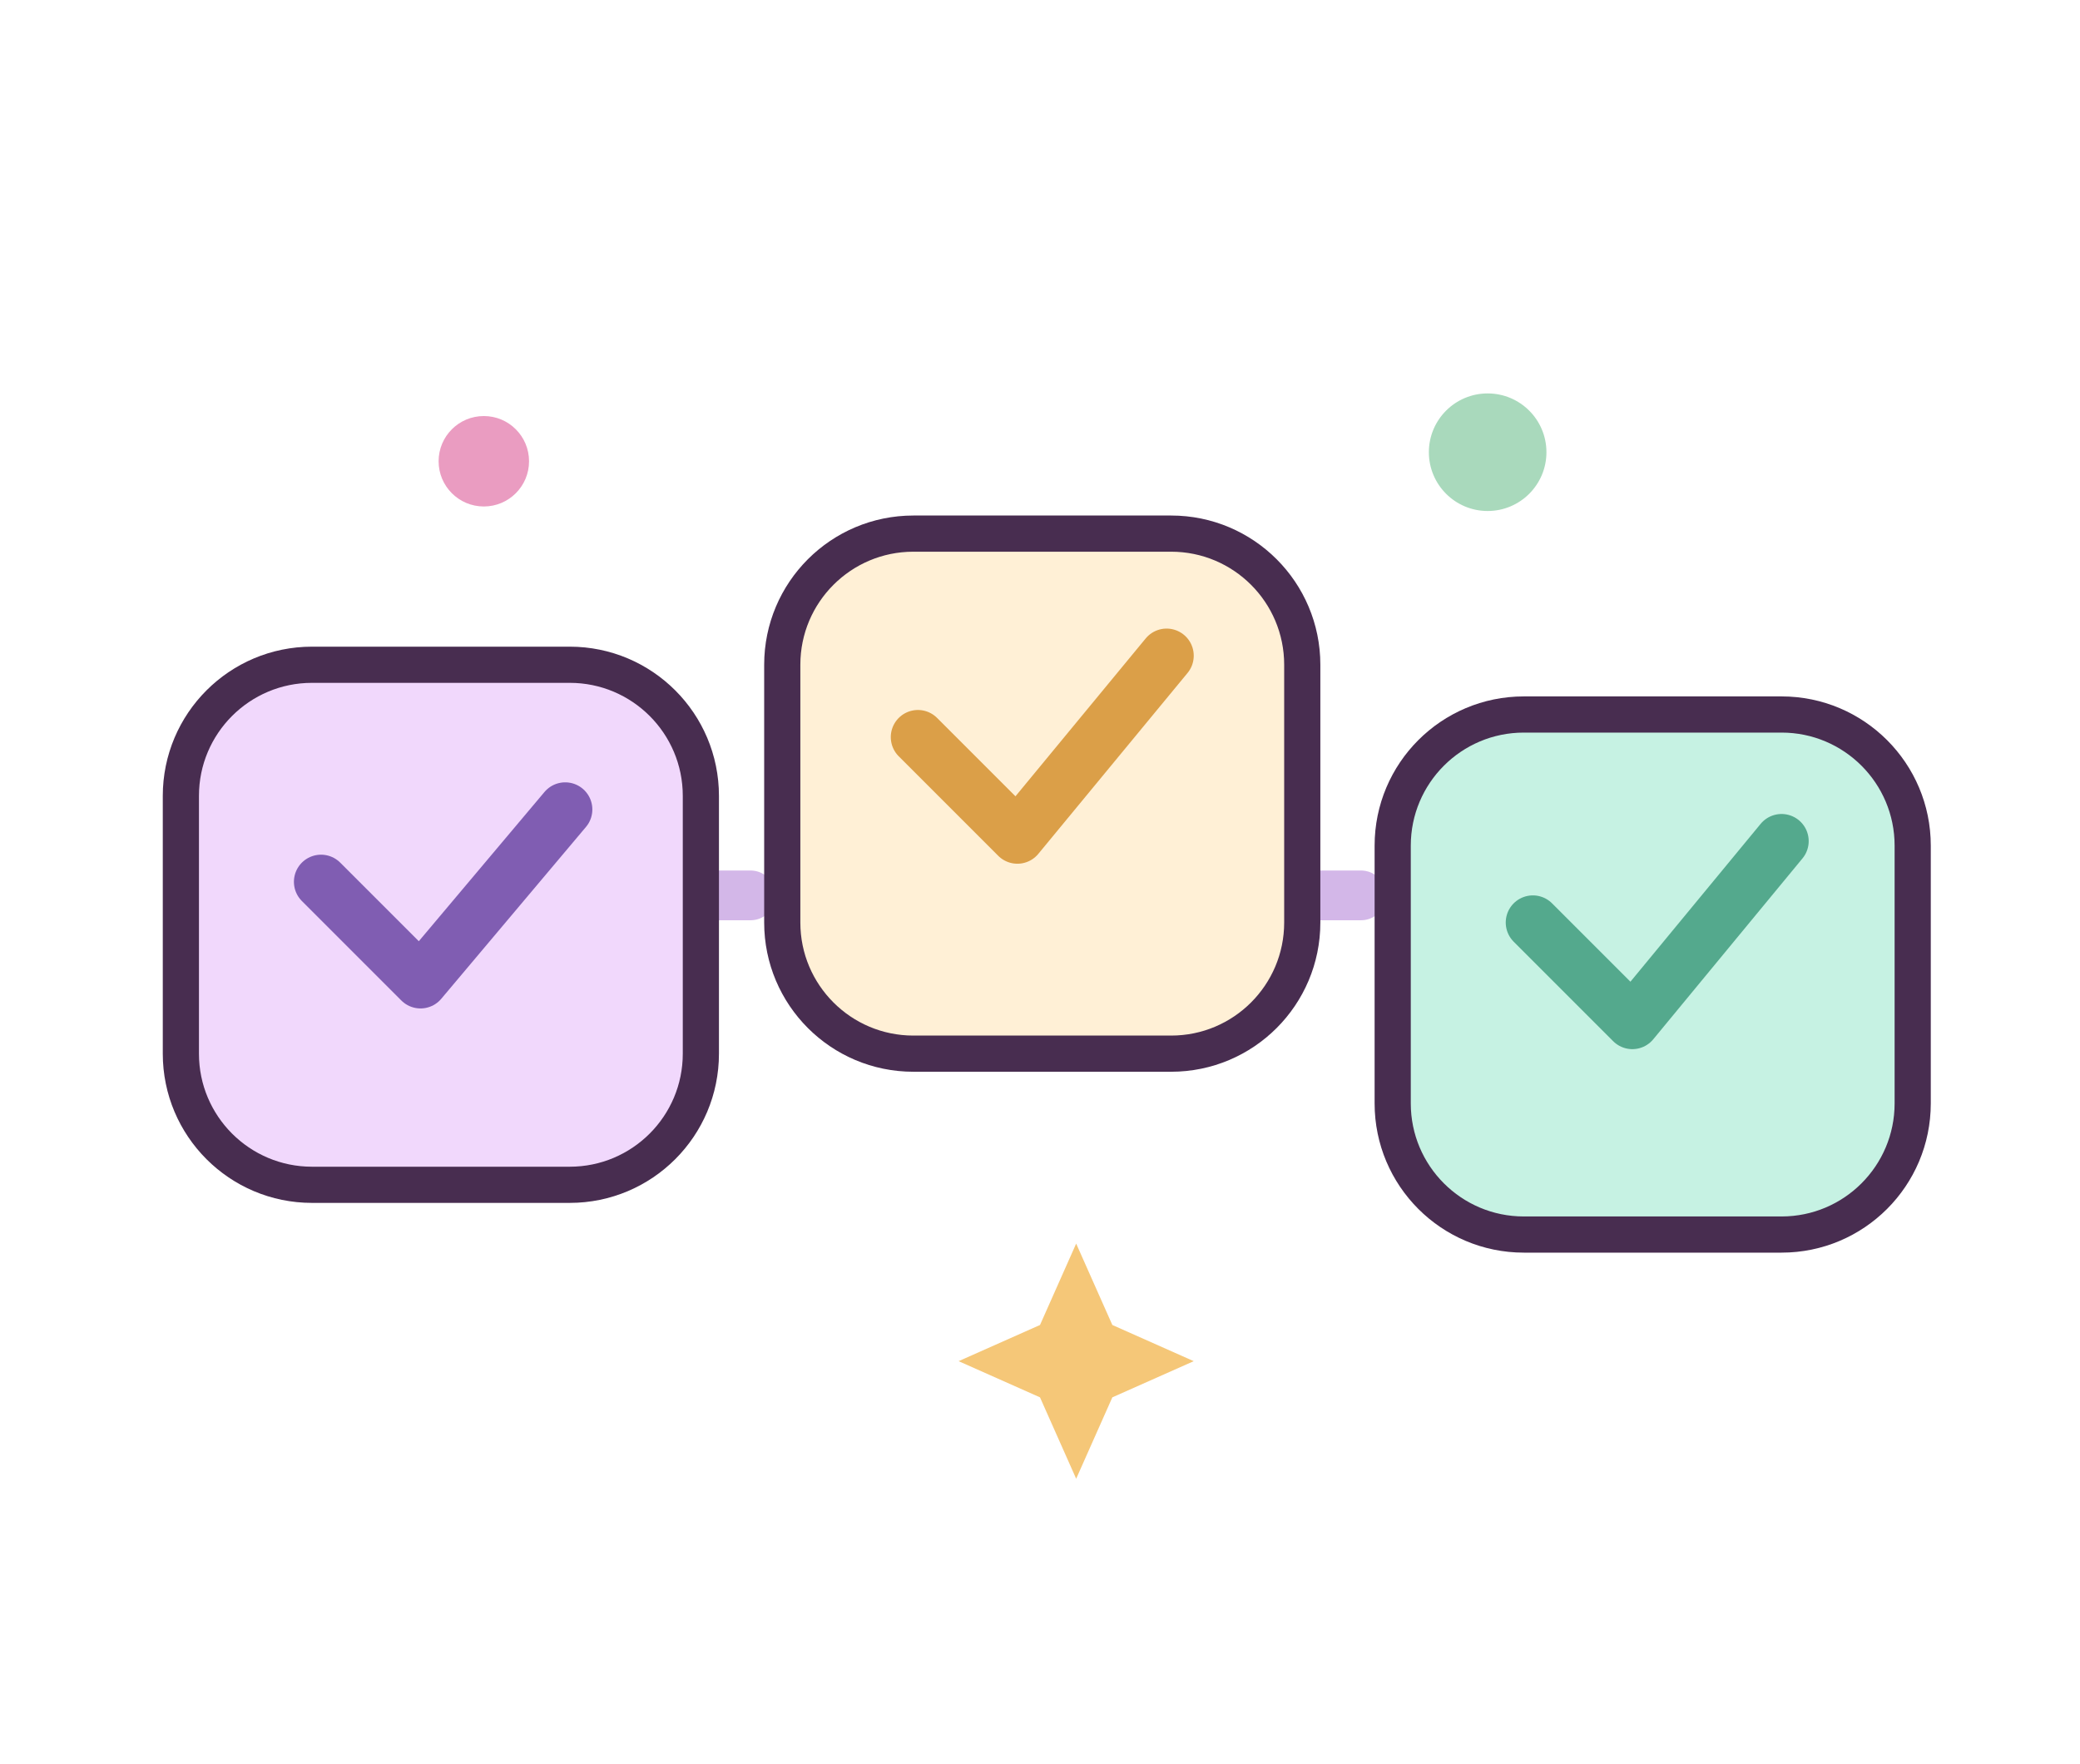
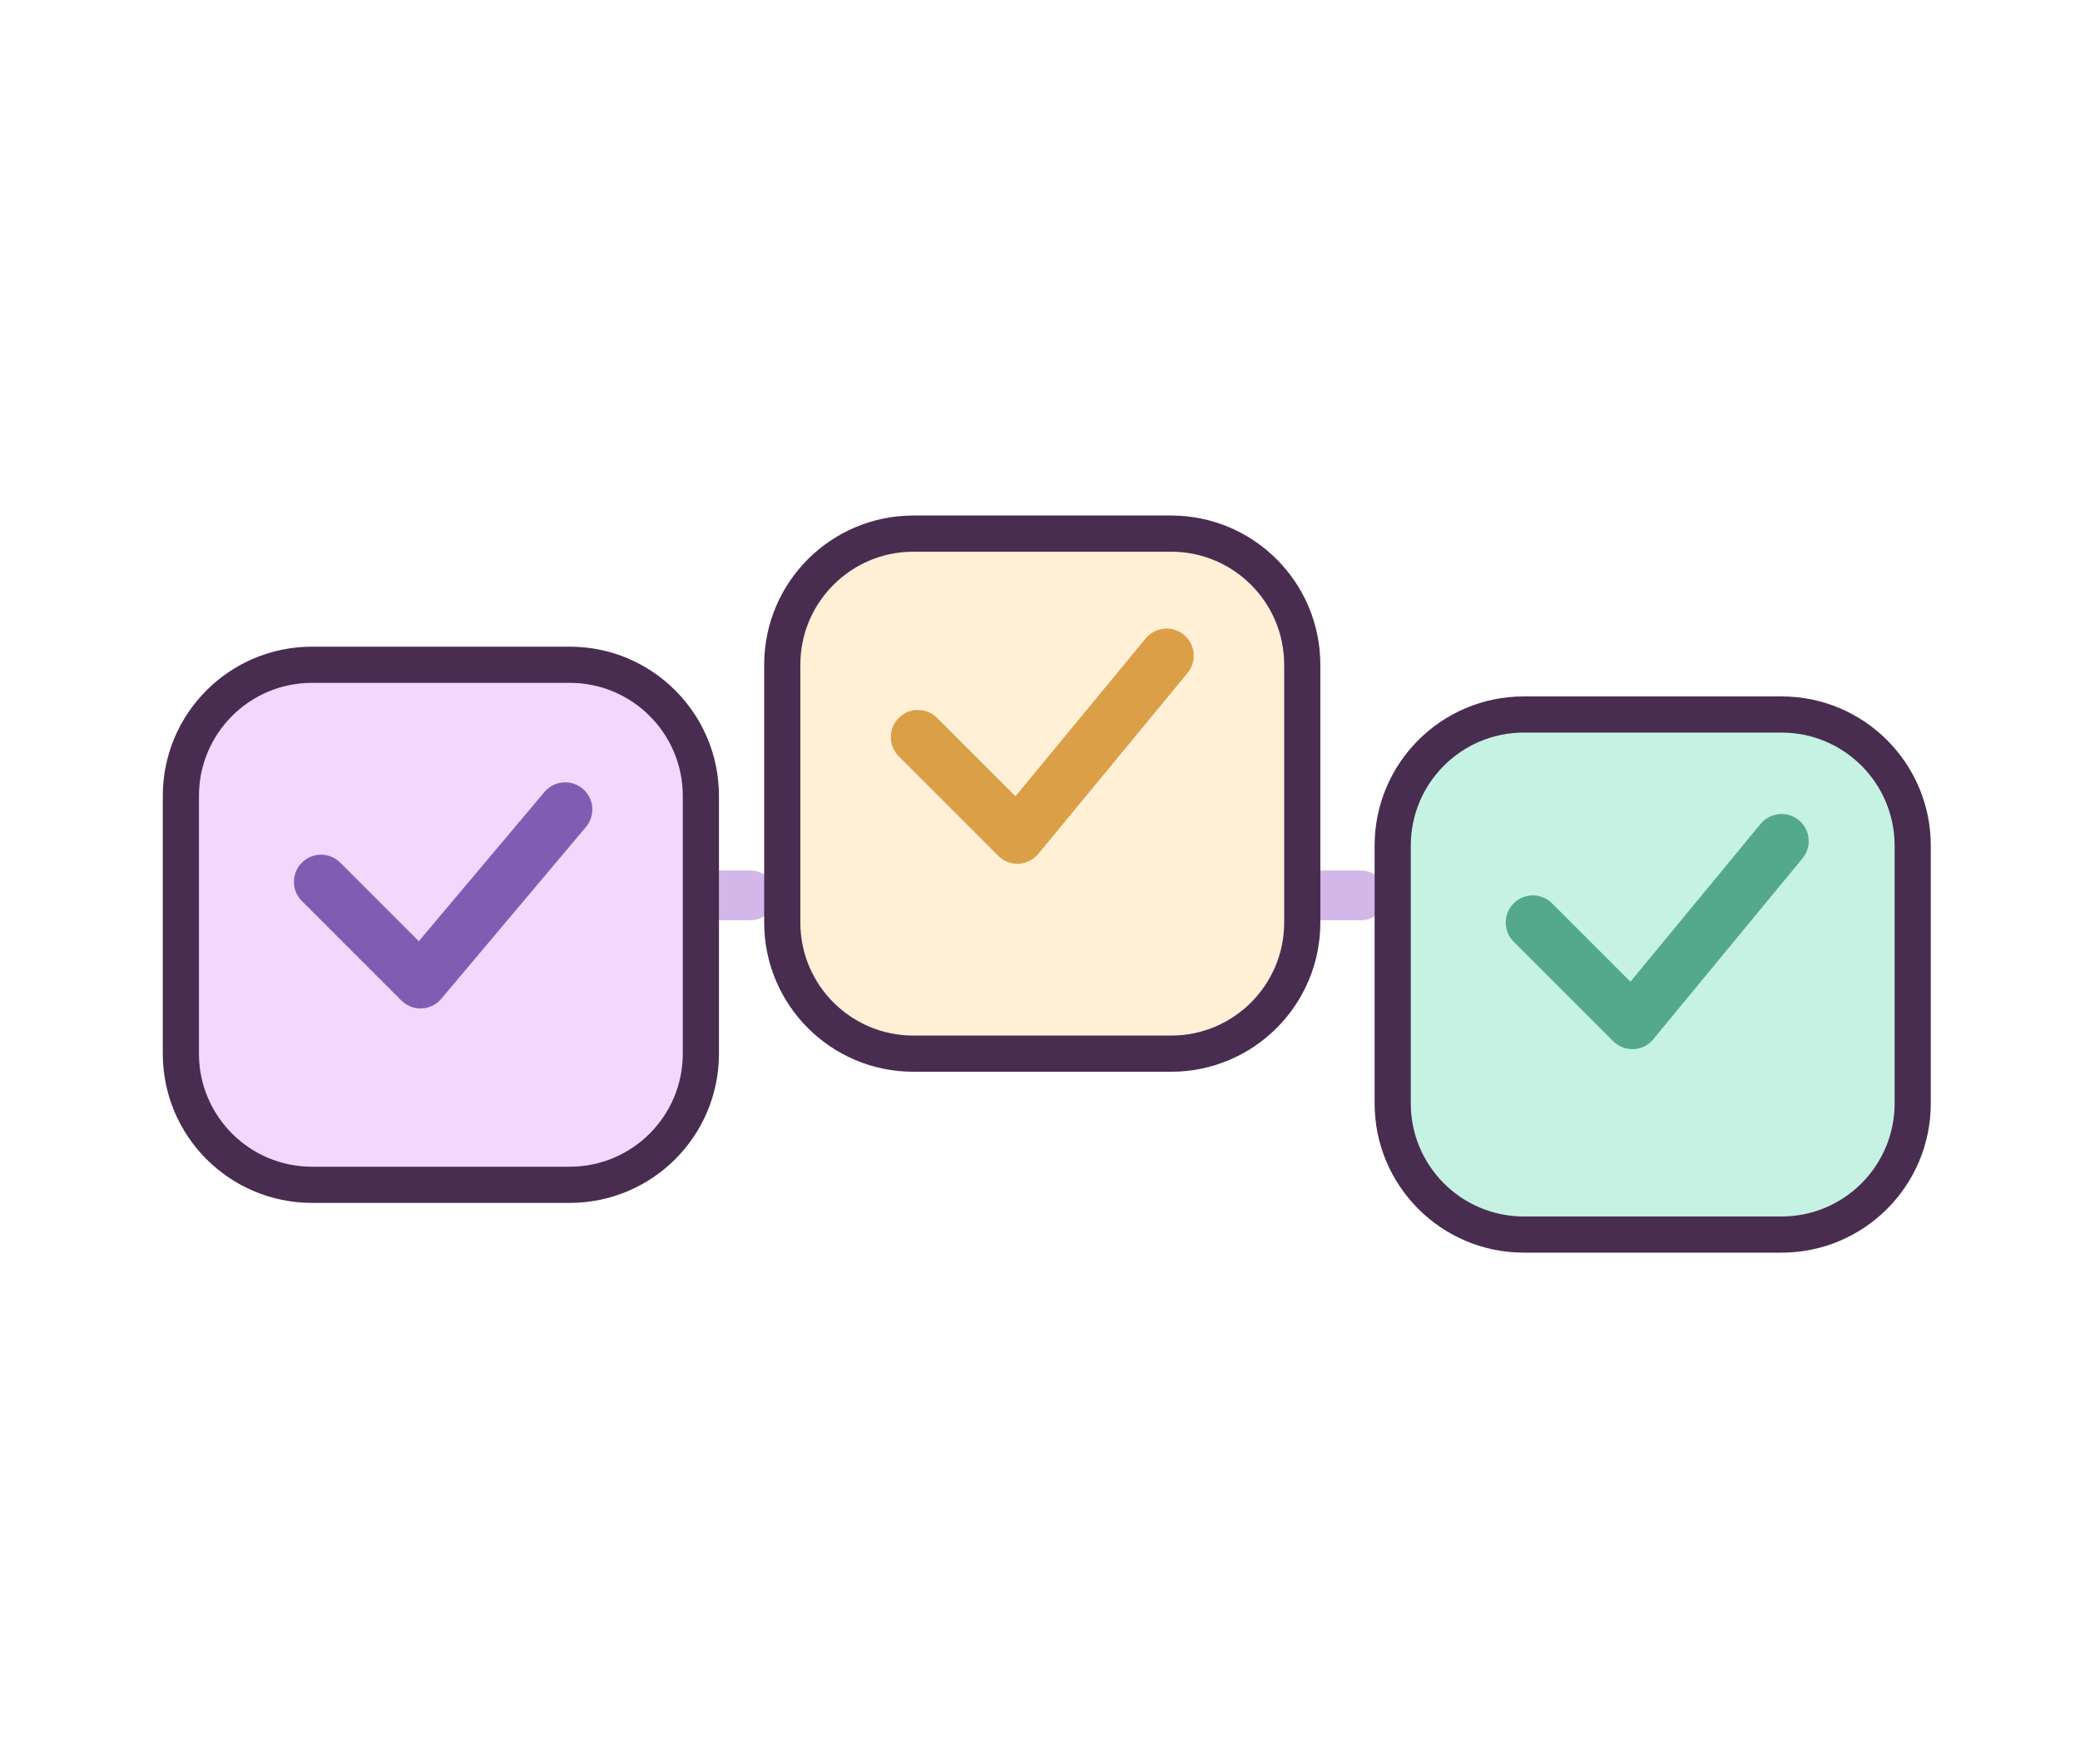
<svg xmlns="http://www.w3.org/2000/svg" viewBox="0 0 460 390" class="illustration" role="img" aria-label="Connected blockchain blocks with verified check marks">
  <style>.stroke{stroke:#482d50;stroke-width:8;stroke-linecap:round;stroke-linejoin:round}.thin{stroke:#704b8d;stroke-width:4;stroke-linecap:round;stroke-linejoin:round}.bob{transform-origin:center;animation:float 4s ease-in-out infinite}.bob2{transform-origin:center;animation:float 4.7s ease-in-out infinite -2s}.pulse{transform-origin:center;animation:pop 3s ease-in-out infinite}.swing{transform-box:fill-box;transform-origin:center;animation:swing 3.7s ease-in-out infinite}.spark{transform-origin:center;animation:twinkle 3s ease-in-out infinite}.spark2{transform-origin:center;animation:twinkle 2.5s ease-in-out infinite -1s}.flowline{stroke-dasharray:13 14;animation:dash 3s linear infinite}.flowup{animation:flowUp 4.5s ease-in-out infinite}.grow{transform-box:fill-box;transform-origin:bottom;animation:grow 3.5s ease-in-out infinite}.pop{transform-box:fill-box;transform-origin:center;animation:pop 3s ease-in-out infinite}@keyframes float{0%,100%{transform:translateY(0)}50%{transform:translateY(-12px)}}@keyframes spin{to{transform:rotate(360deg)}}@keyframes pop{0%,100%{transform:scale(1)}50%{transform:scale(1.07)}}@keyframes swing{0%,100%{transform:rotate(-5deg)}50%{transform:rotate(5deg)}}@keyframes slideRight{0%,100%{transform:translateX(-16px)}50%{transform:translateX(37px)}}@keyframes slideLeft{0%,100%{transform:translateX(16px)}50%{transform:translateX(-37px)}}@keyframes twinkle{0%,100%{opacity:.5;transform:scale(.82)}50%{opacity:1;transform:scale(1.15)}}@keyframes dash{to{stroke-dashoffset:-108}}@keyframes flowUp{0%,100%{transform:translateY(10px);opacity:.4}50%{transform:translateY(-13px);opacity:1}}@keyframes grow{0%,100%{transform:scaleY(.65)}50%{transform:scaleY(1)}}@keyframes arrowPulse{0%,100%{transform:translateY(0);opacity:1}50%{transform:translateY(9px);opacity:.75}}@keyframes arrowUp{0%,100%{transform:translateY(0);opacity:1}50%{transform:translateY(-9px);opacity:.75}}@media(prefers-reduced-motion:reduce){*{animation:none!important}}</style>
  <path d="M72 198H390" fill="none" stroke="#d3b7e8" stroke-width="11" stroke-linecap="round" stroke-dasharray="19 18" class="flowline" />
  <g class="bob">
    <rect x="40" y="147" width="115" height="115" rx="29" fill="#f1d8fc" class="stroke" />
    <path d="M71 195l22 22 32-38" fill="none" stroke="#805db2" stroke-width="12" stroke-linecap="round" stroke-linejoin="round" />
  </g>
  <g class="bob2">
    <rect x="173" y="118" width="115" height="115" rx="29" fill="#fff0d6" class="stroke" />
    <path d="M203 163l22 22 33-40" fill="none" stroke="#db9f48" stroke-width="12" stroke-linecap="round" stroke-linejoin="round" />
  </g>
  <g class="bob">
    <rect x="308" y="158" width="115" height="115" rx="29" fill="#c6f2e3" class="stroke" />
    <path d="M339 204l22 22 33-40" fill="none" stroke="#54a98d" stroke-width="12" stroke-linecap="round" stroke-linejoin="round" />
  </g>
-   <g class="spark">
-     <circle cx="107" cy="102" r="10" fill="#ea9cc1" />
-     <circle cx="329" cy="100" r="13" fill="#a9d9bc" />
-     <path d="M238 275l8 18 18 8-18 8-8 18-8-18-18-8 18-8z" fill="#f5c778" />
-   </g>
</svg>
